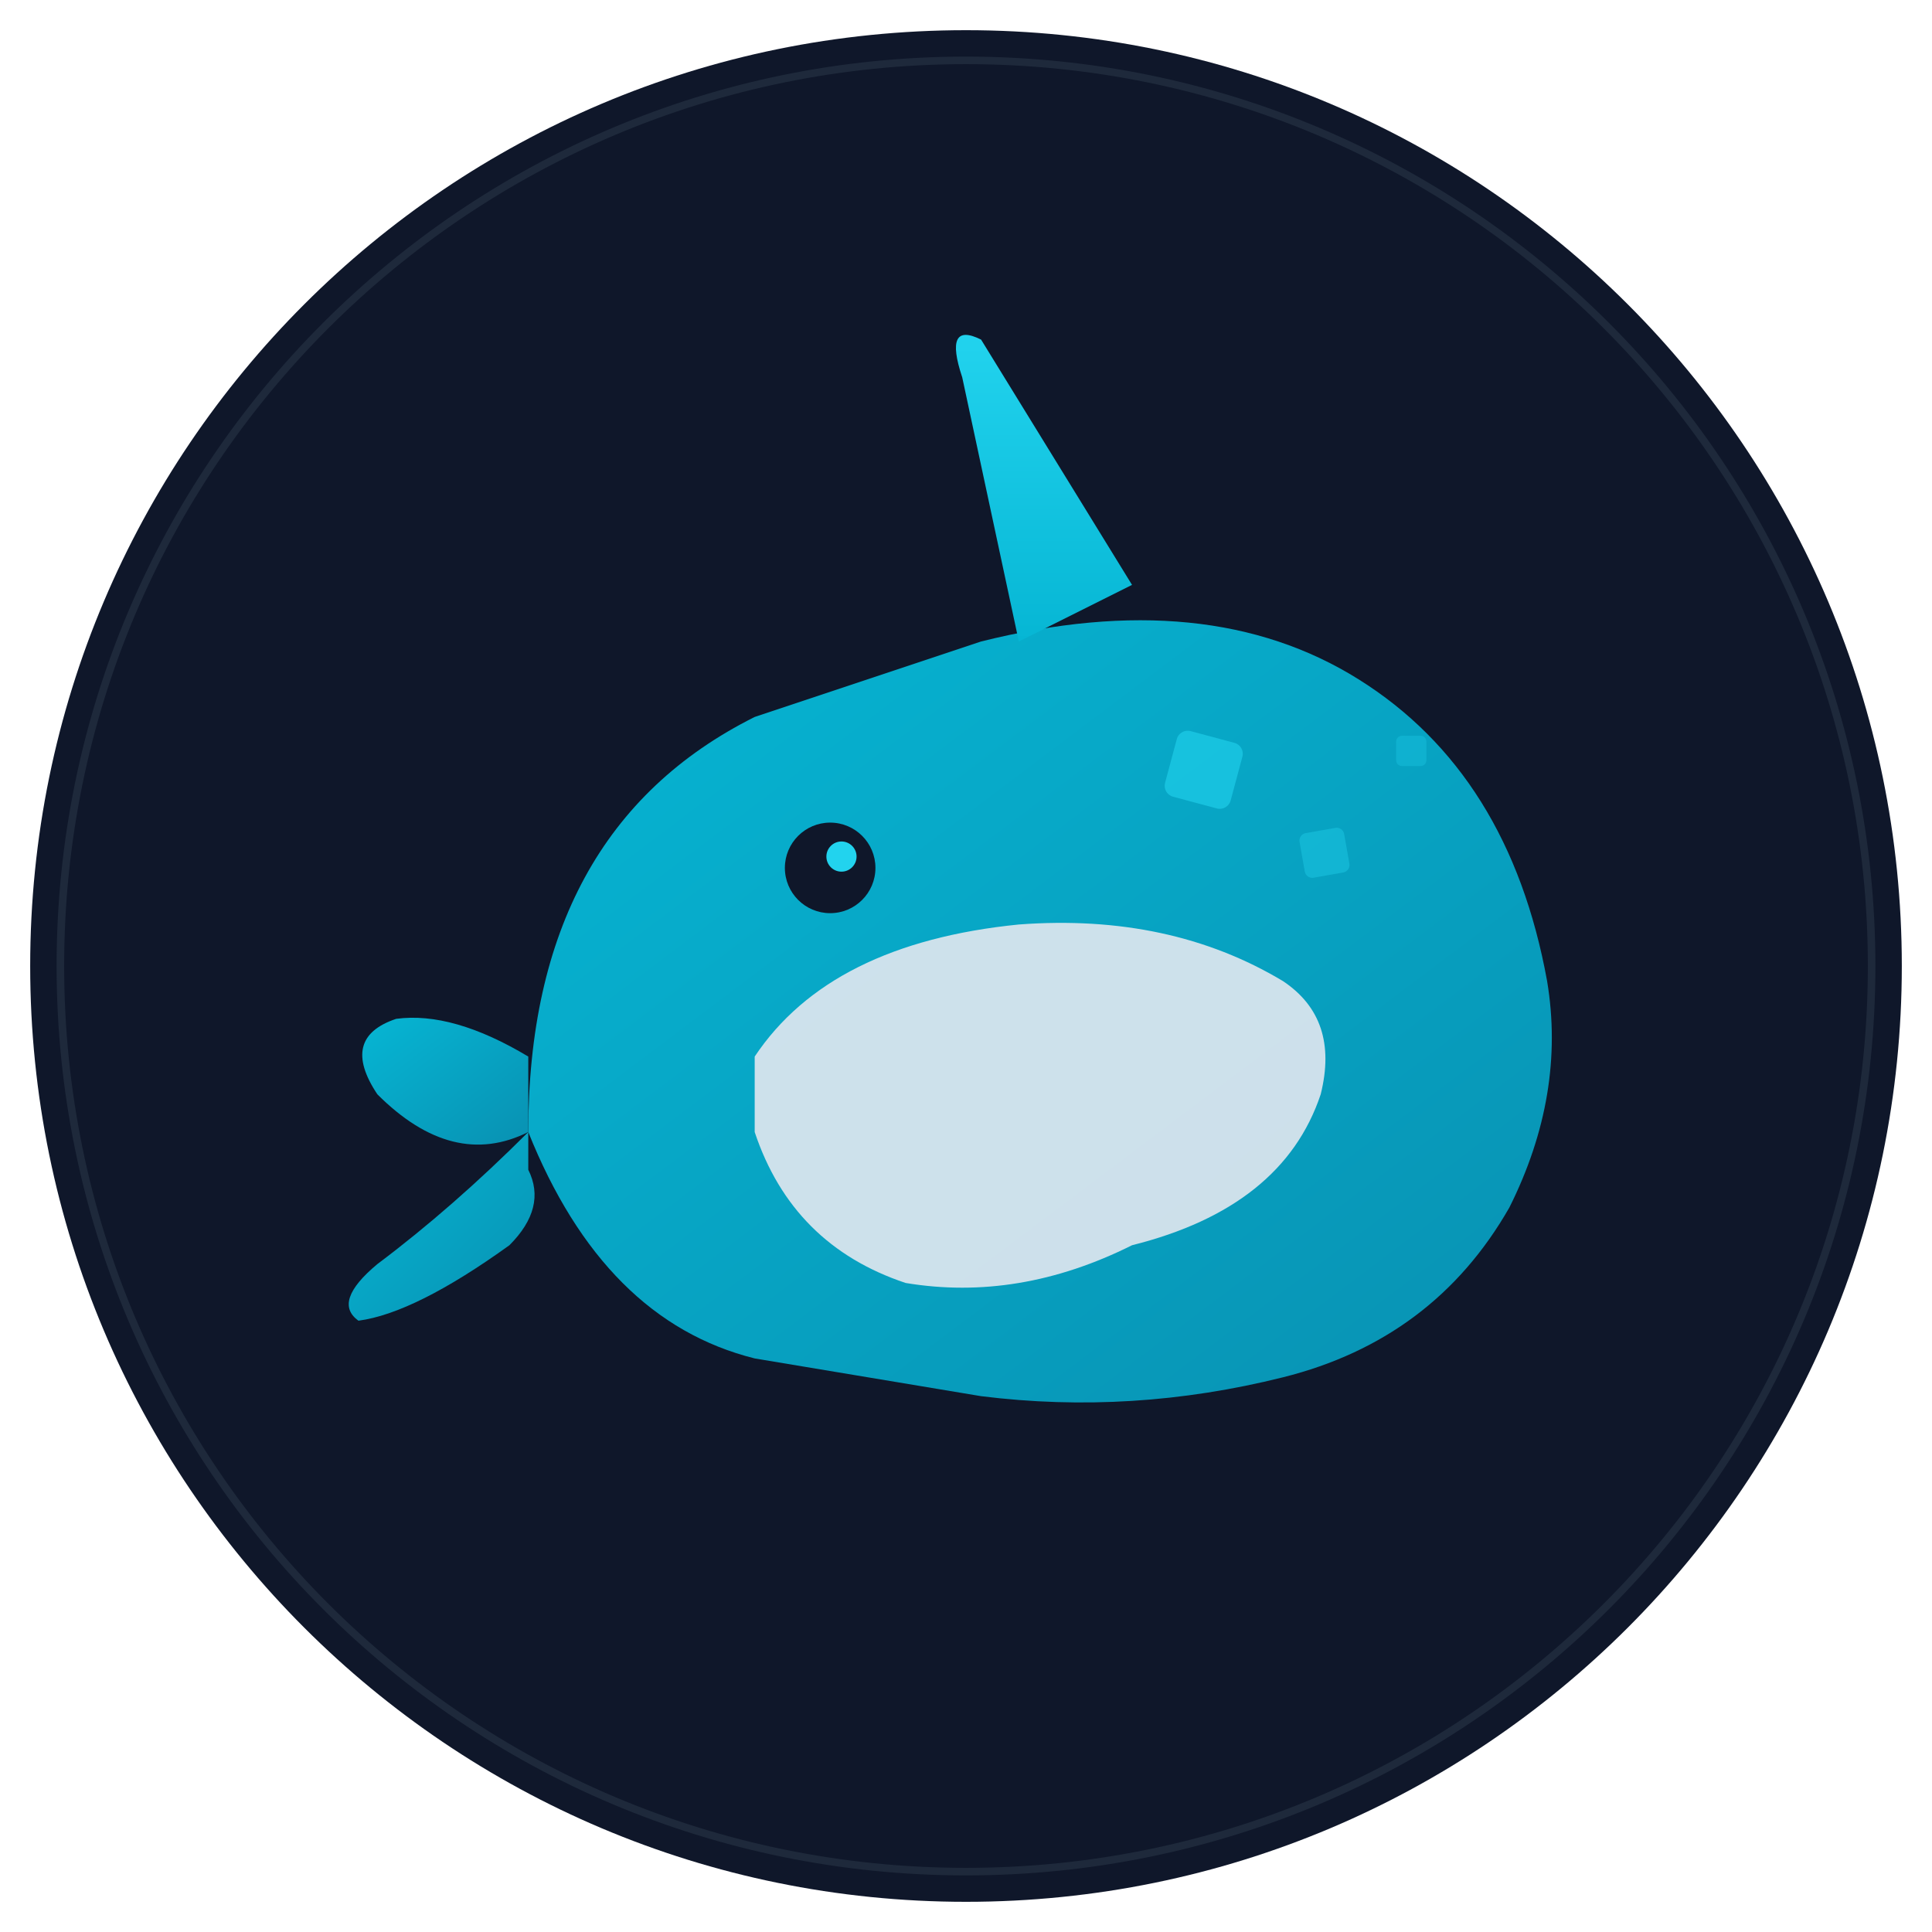
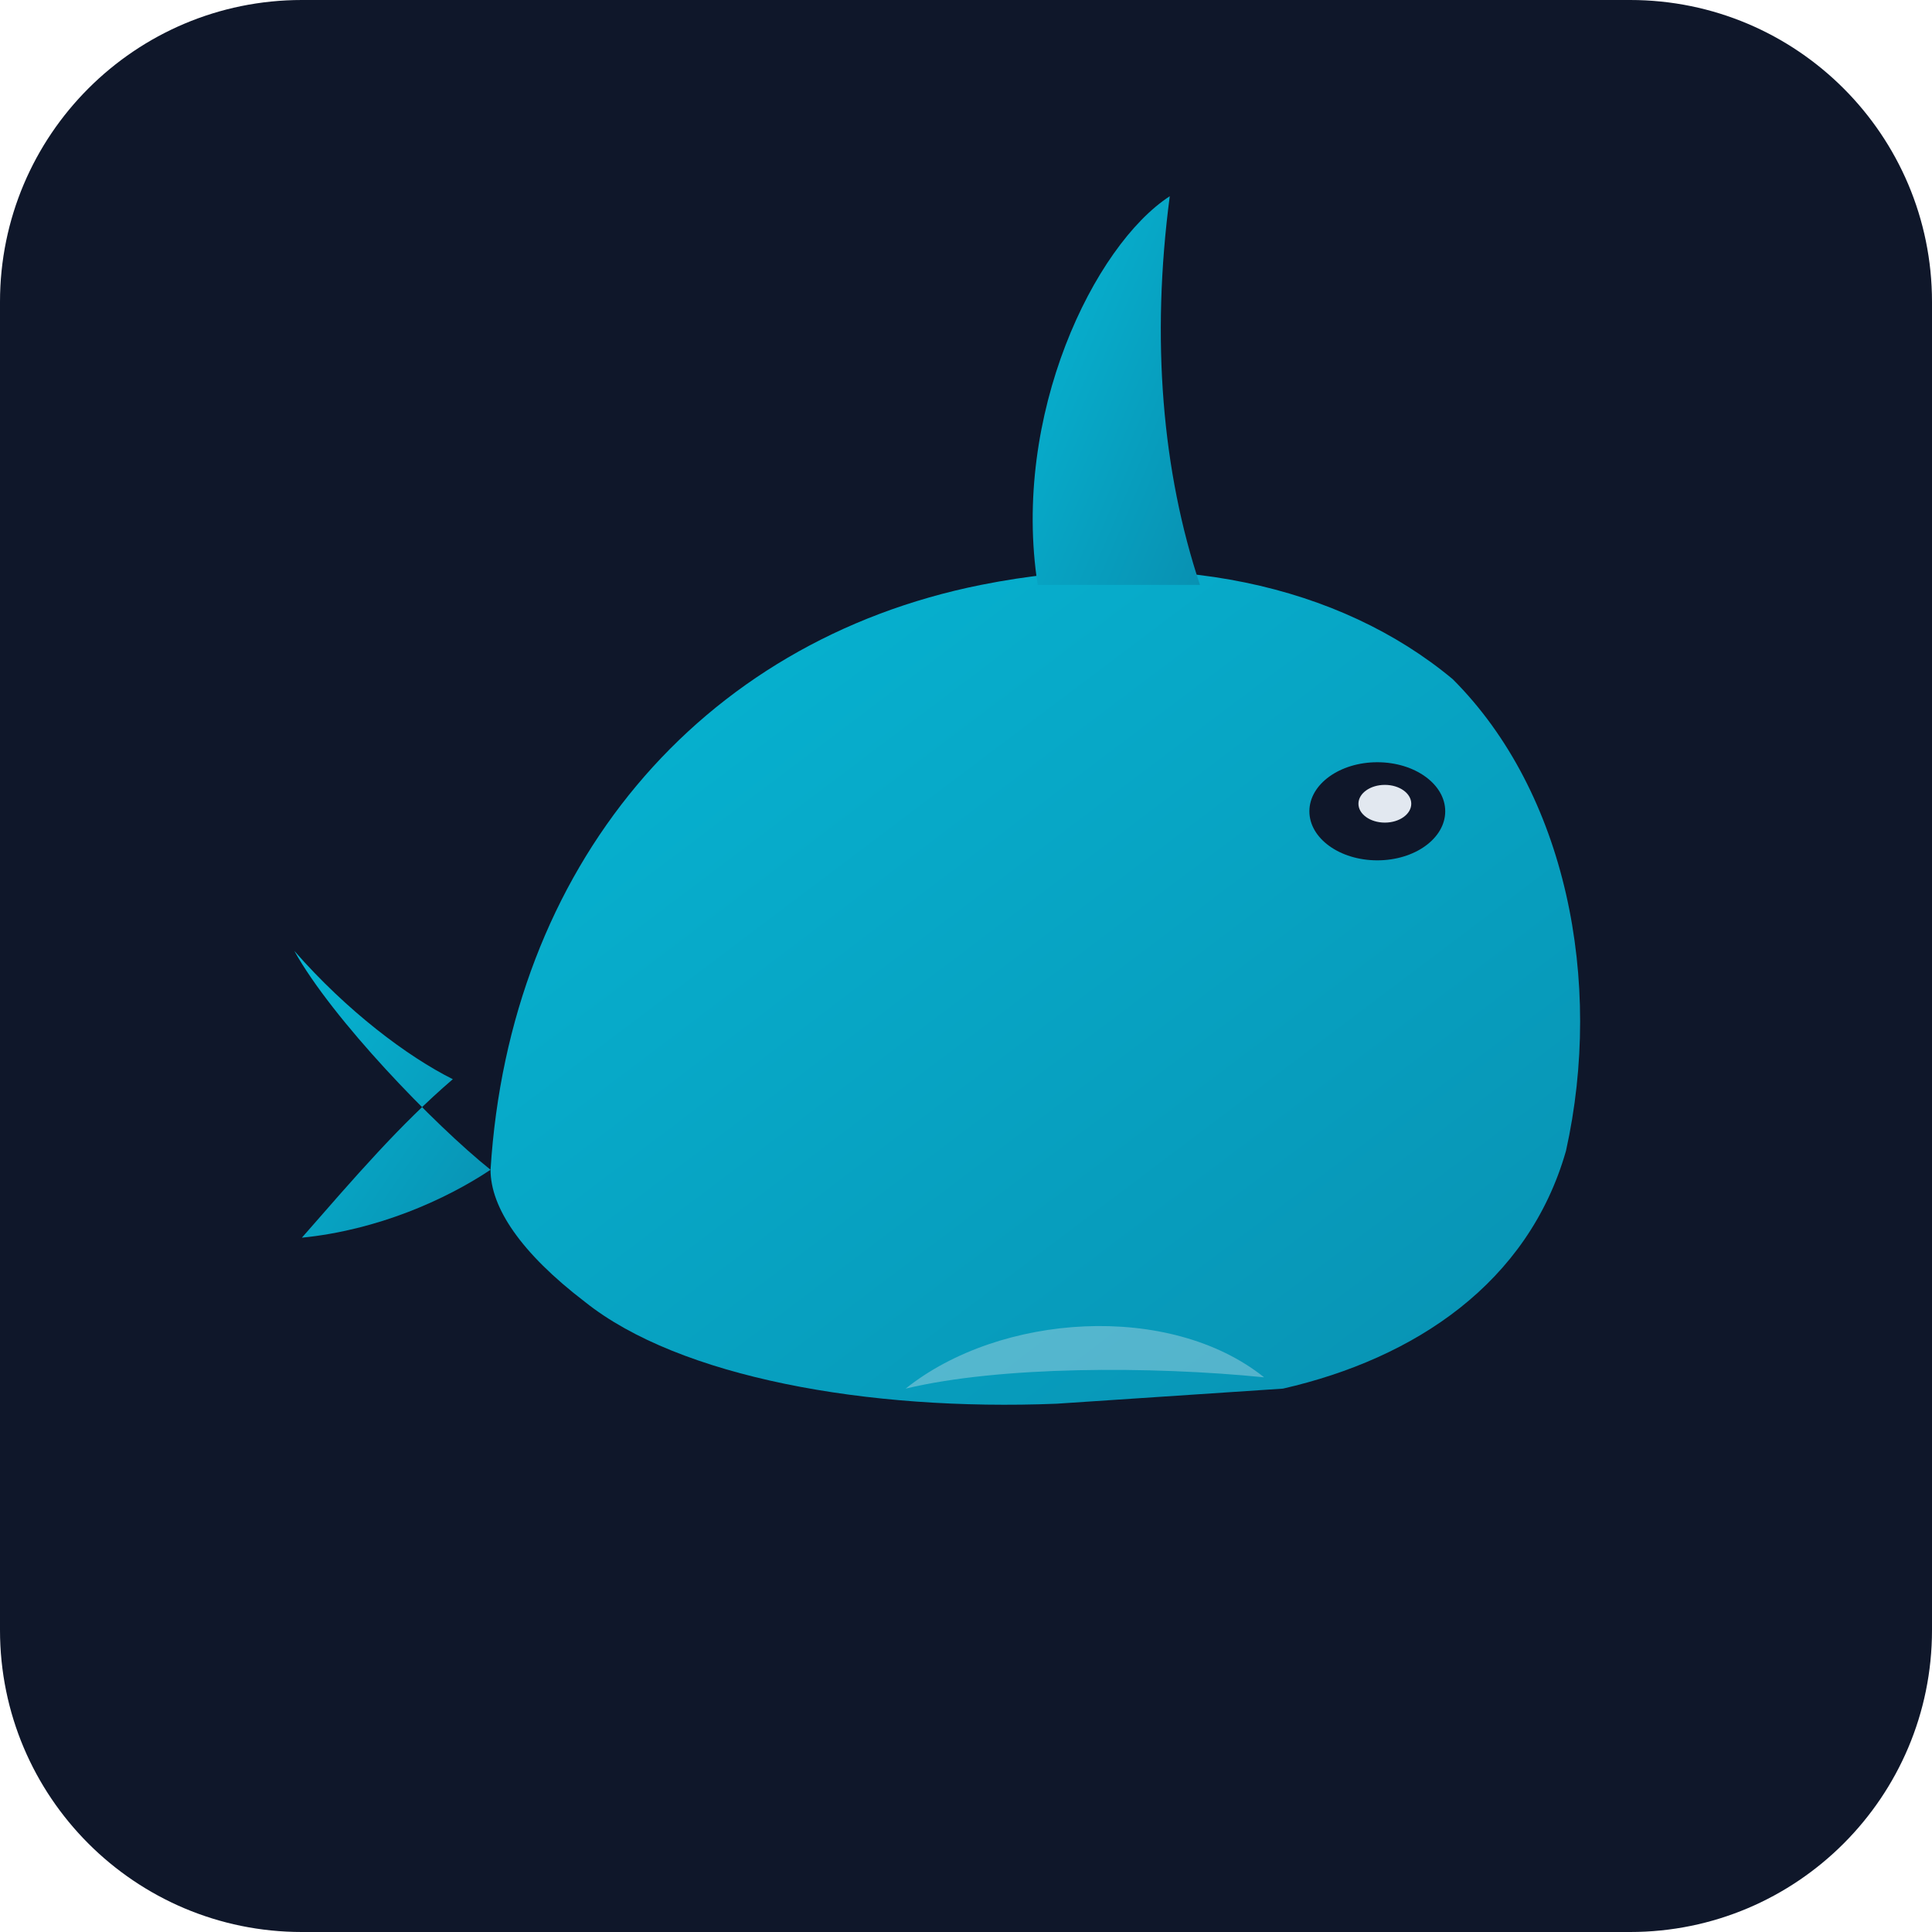
<svg xmlns="http://www.w3.org/2000/svg" viewBox="0 0 512 512" width="512" height="512">
  <defs>
    <linearGradient id="body" x1="0%" y1="0%" x2="100%" y2="100%">
      <stop offset="0%" stop-color="#06B6D4" />
      <stop offset="100%" stop-color="#0891B2" />
    </linearGradient>
-     <linearGradient id="fin" x1="0%" y1="0%" x2="0%" y2="100%">
-       <stop offset="0%" stop-color="#22D3EE" />
-       <stop offset="100%" stop-color="#06B6D4" />
-     </linearGradient>
  </defs>
-   <circle cx="256" cy="256" r="248" fill="#0F172A" />
-   <circle cx="256" cy="256" r="240" fill="none" stroke="#1E293B" stroke-width="2" />
-   <path d="M140 300 Q140 220 200 190 L260 170 Q320 155 360 180 Q400 205 410 260 Q415 290 400 320 Q380 355 340 365 Q300 375 260 370 L200 360 Q160 350 140 300Z" fill="url(#body)" />
-   <path d="M270 170 L255 100 Q250 85 260 90 L300 155Z" fill="url(#fin)" />
-   <path d="M200 280 Q220 250 270 245 Q310 242 340 260 Q355 270 350 290 Q340 320 300 330 Q270 345 240 340 Q210 330 200 300Z" fill="#E2E8F0" opacity="0.9" />
-   <circle cx="220" cy="230" r="12" fill="#0F172A" />
-   <circle cx="223" cy="227" r="4" fill="#22D3EE" />
-   <path d="M140 300 Q120 310 100 290 Q90 275 105 270 Q120 268 140 280Z" fill="url(#body)" />
-   <path d="M140 300 Q120 320 100 335 Q88 345 95 350 Q110 348 135 330 Q145 320 140 310Z" fill="url(#body)" />
-   <rect x="310" cy="200" y="195" width="18" height="18" rx="3" fill="#22D3EE" opacity="0.6" transform="rotate(15 319 204)" />
-   <rect x="345" y="220" width="12" height="12" rx="2" fill="#22D3EE" opacity="0.4" transform="rotate(-10 351 226)" />
-   <rect x="370" y="195" width="8" height="8" rx="1.5" fill="#22D3EE" opacity="0.3" />
+   <rect width="512" height="512" rx="80" fill="#0F172A" />
+   <path d="     M 130 310     C 135 230, 185 170, 260 155     C 310 145, 355 155, 385 180     C 415 210, 425 260, 415 305     C 405 340, 375 360, 340 368     L 280 372     C 230 374, 180 365, 155 345     C 138 332, 130 320, 130 310Z   " fill="url(#body)" />
+   <path d="     M 275 155     C 268 110, 290 65, 310 52     C 305 90, 308 125, 318 155Z   " fill="url(#body)" />
+   <path d="     M 130 310     C 115 298, 88 270, 78 252     C 92 268, 108 280, 120 286     C 106 298, 94 312, 80 328     C 100 326, 118 318, 130 310Z   " fill="url(#body)" />
+   <ellipse cx="365" cy="215" rx="18" ry="13" fill="#0F172A" />
+   <ellipse cx="367" cy="213" rx="7" ry="5" fill="#E2E8F0" />
+   <path d="     M 240 368     C 265 348, 310 345, 335 365     C 305 362, 265 362, 240 368Z   " fill="#E2E8F0" opacity="0.35" />
</svg>
